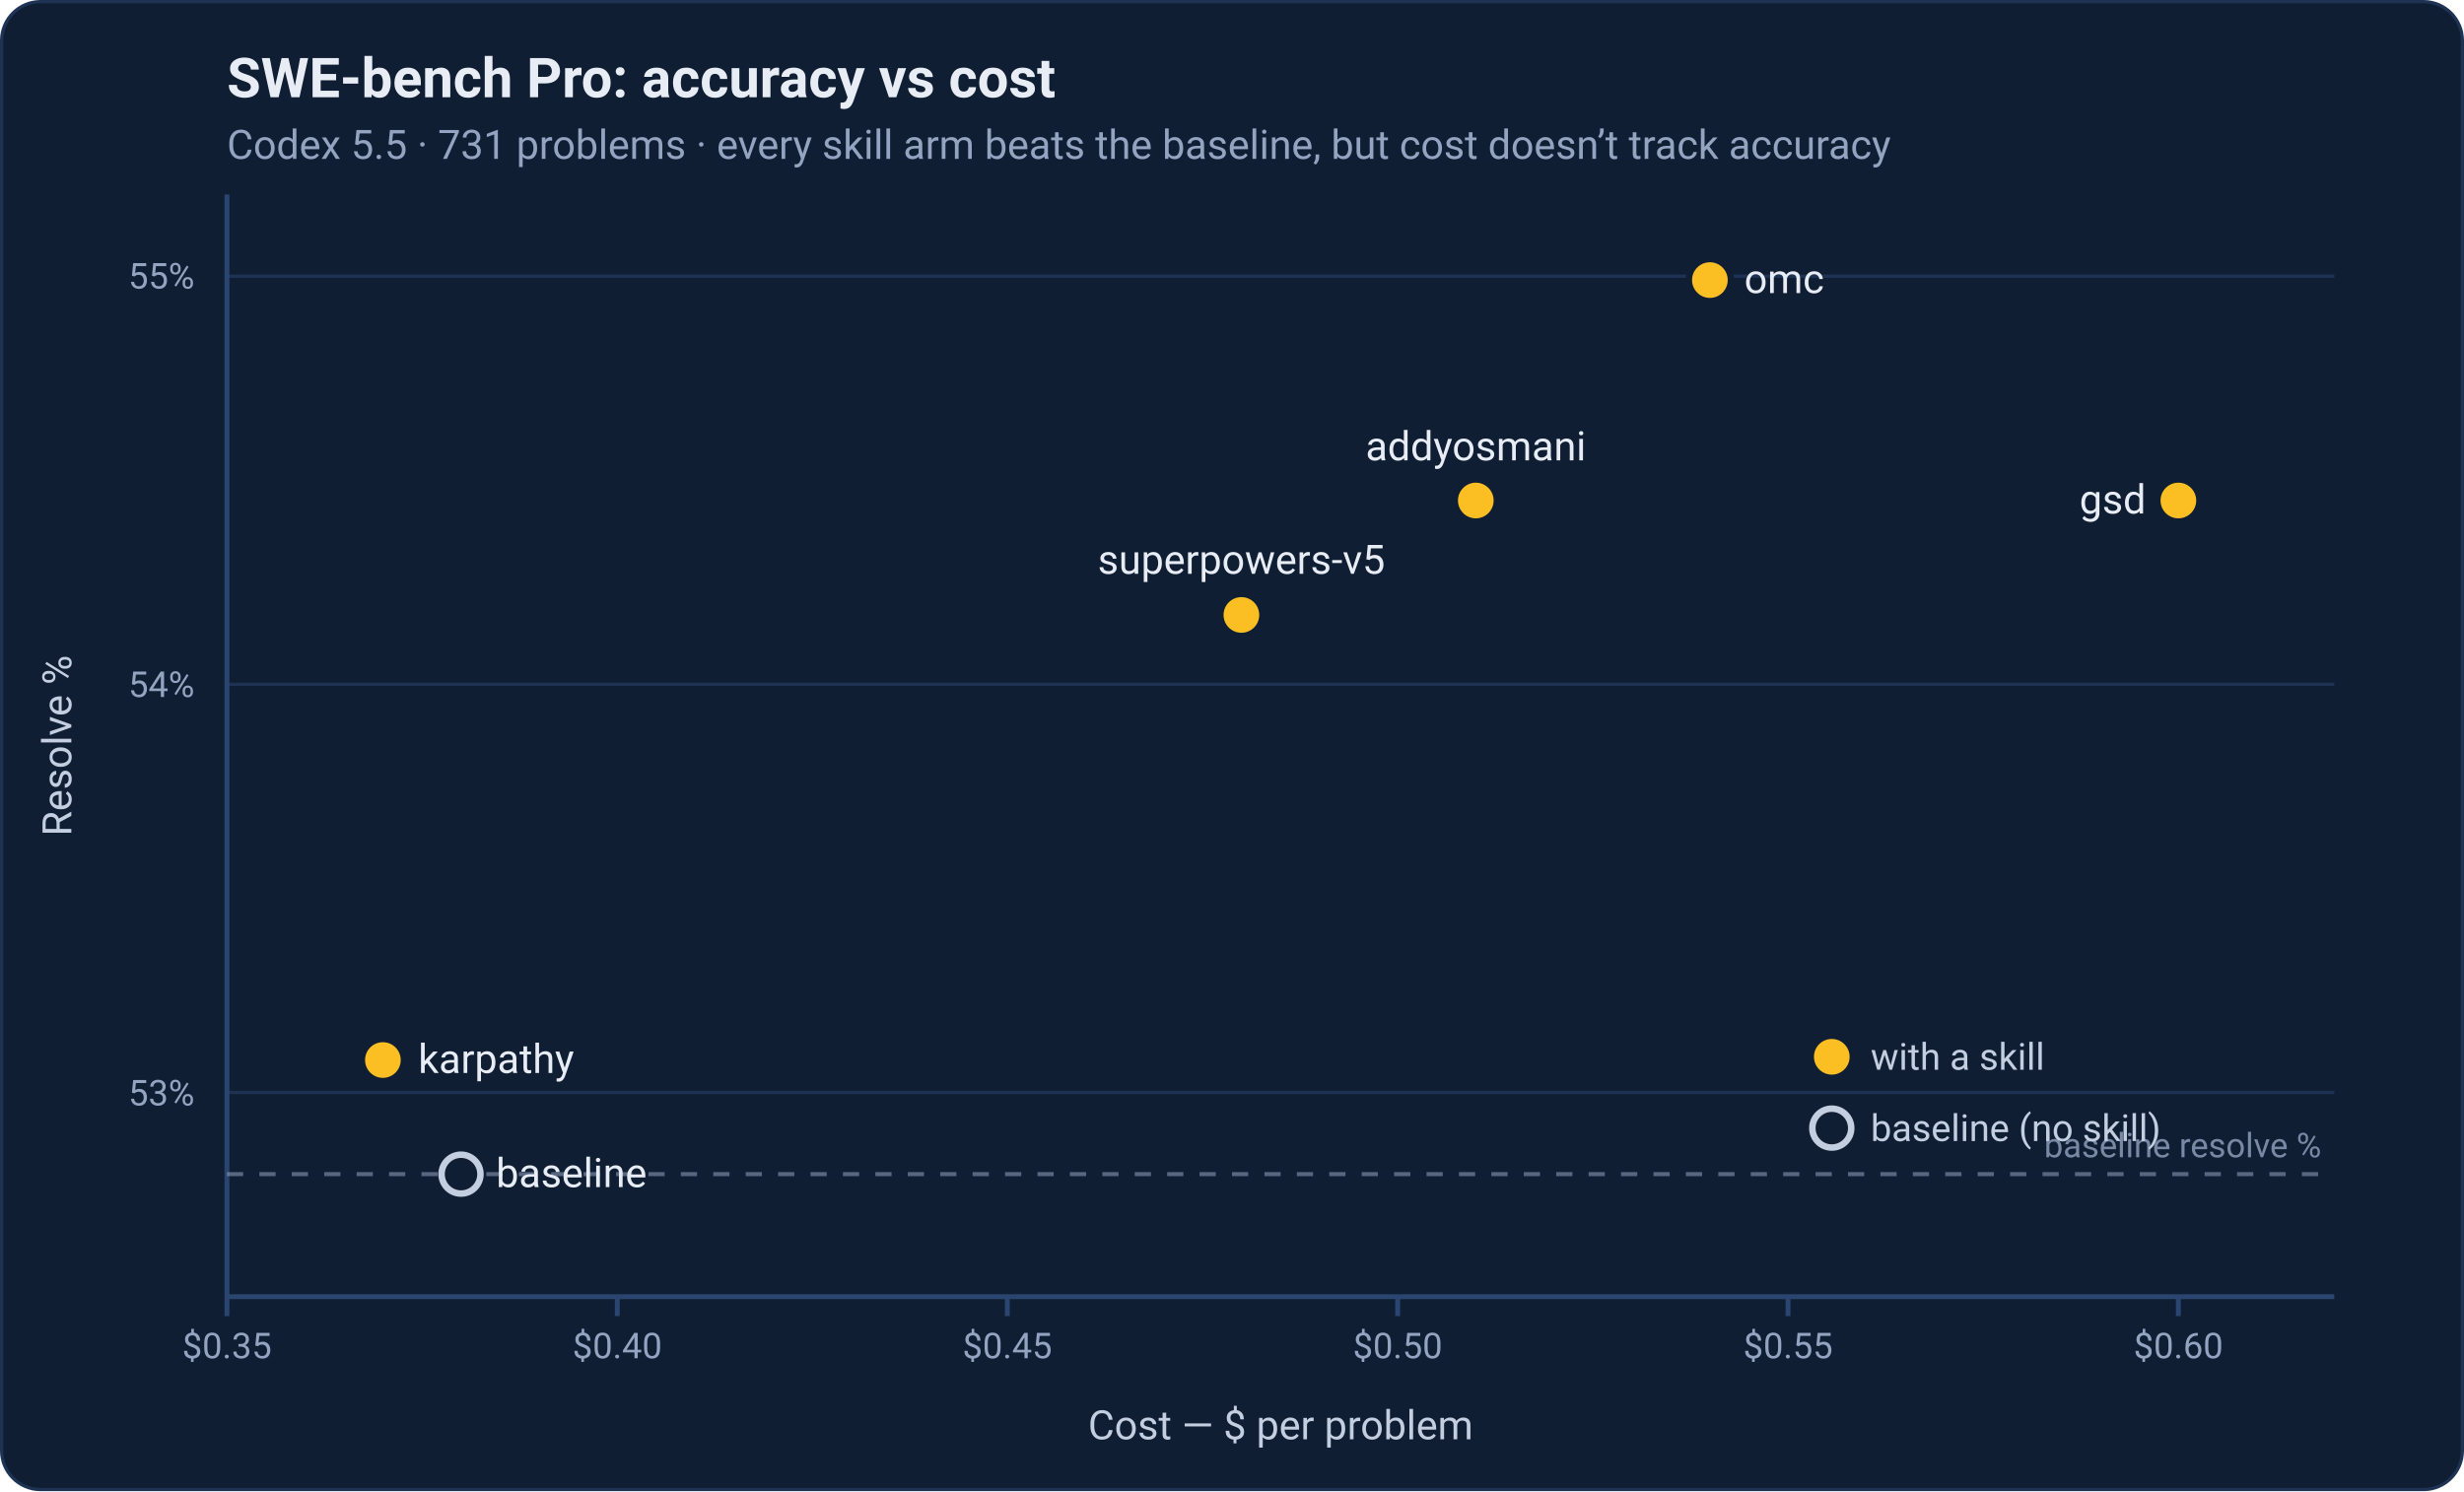
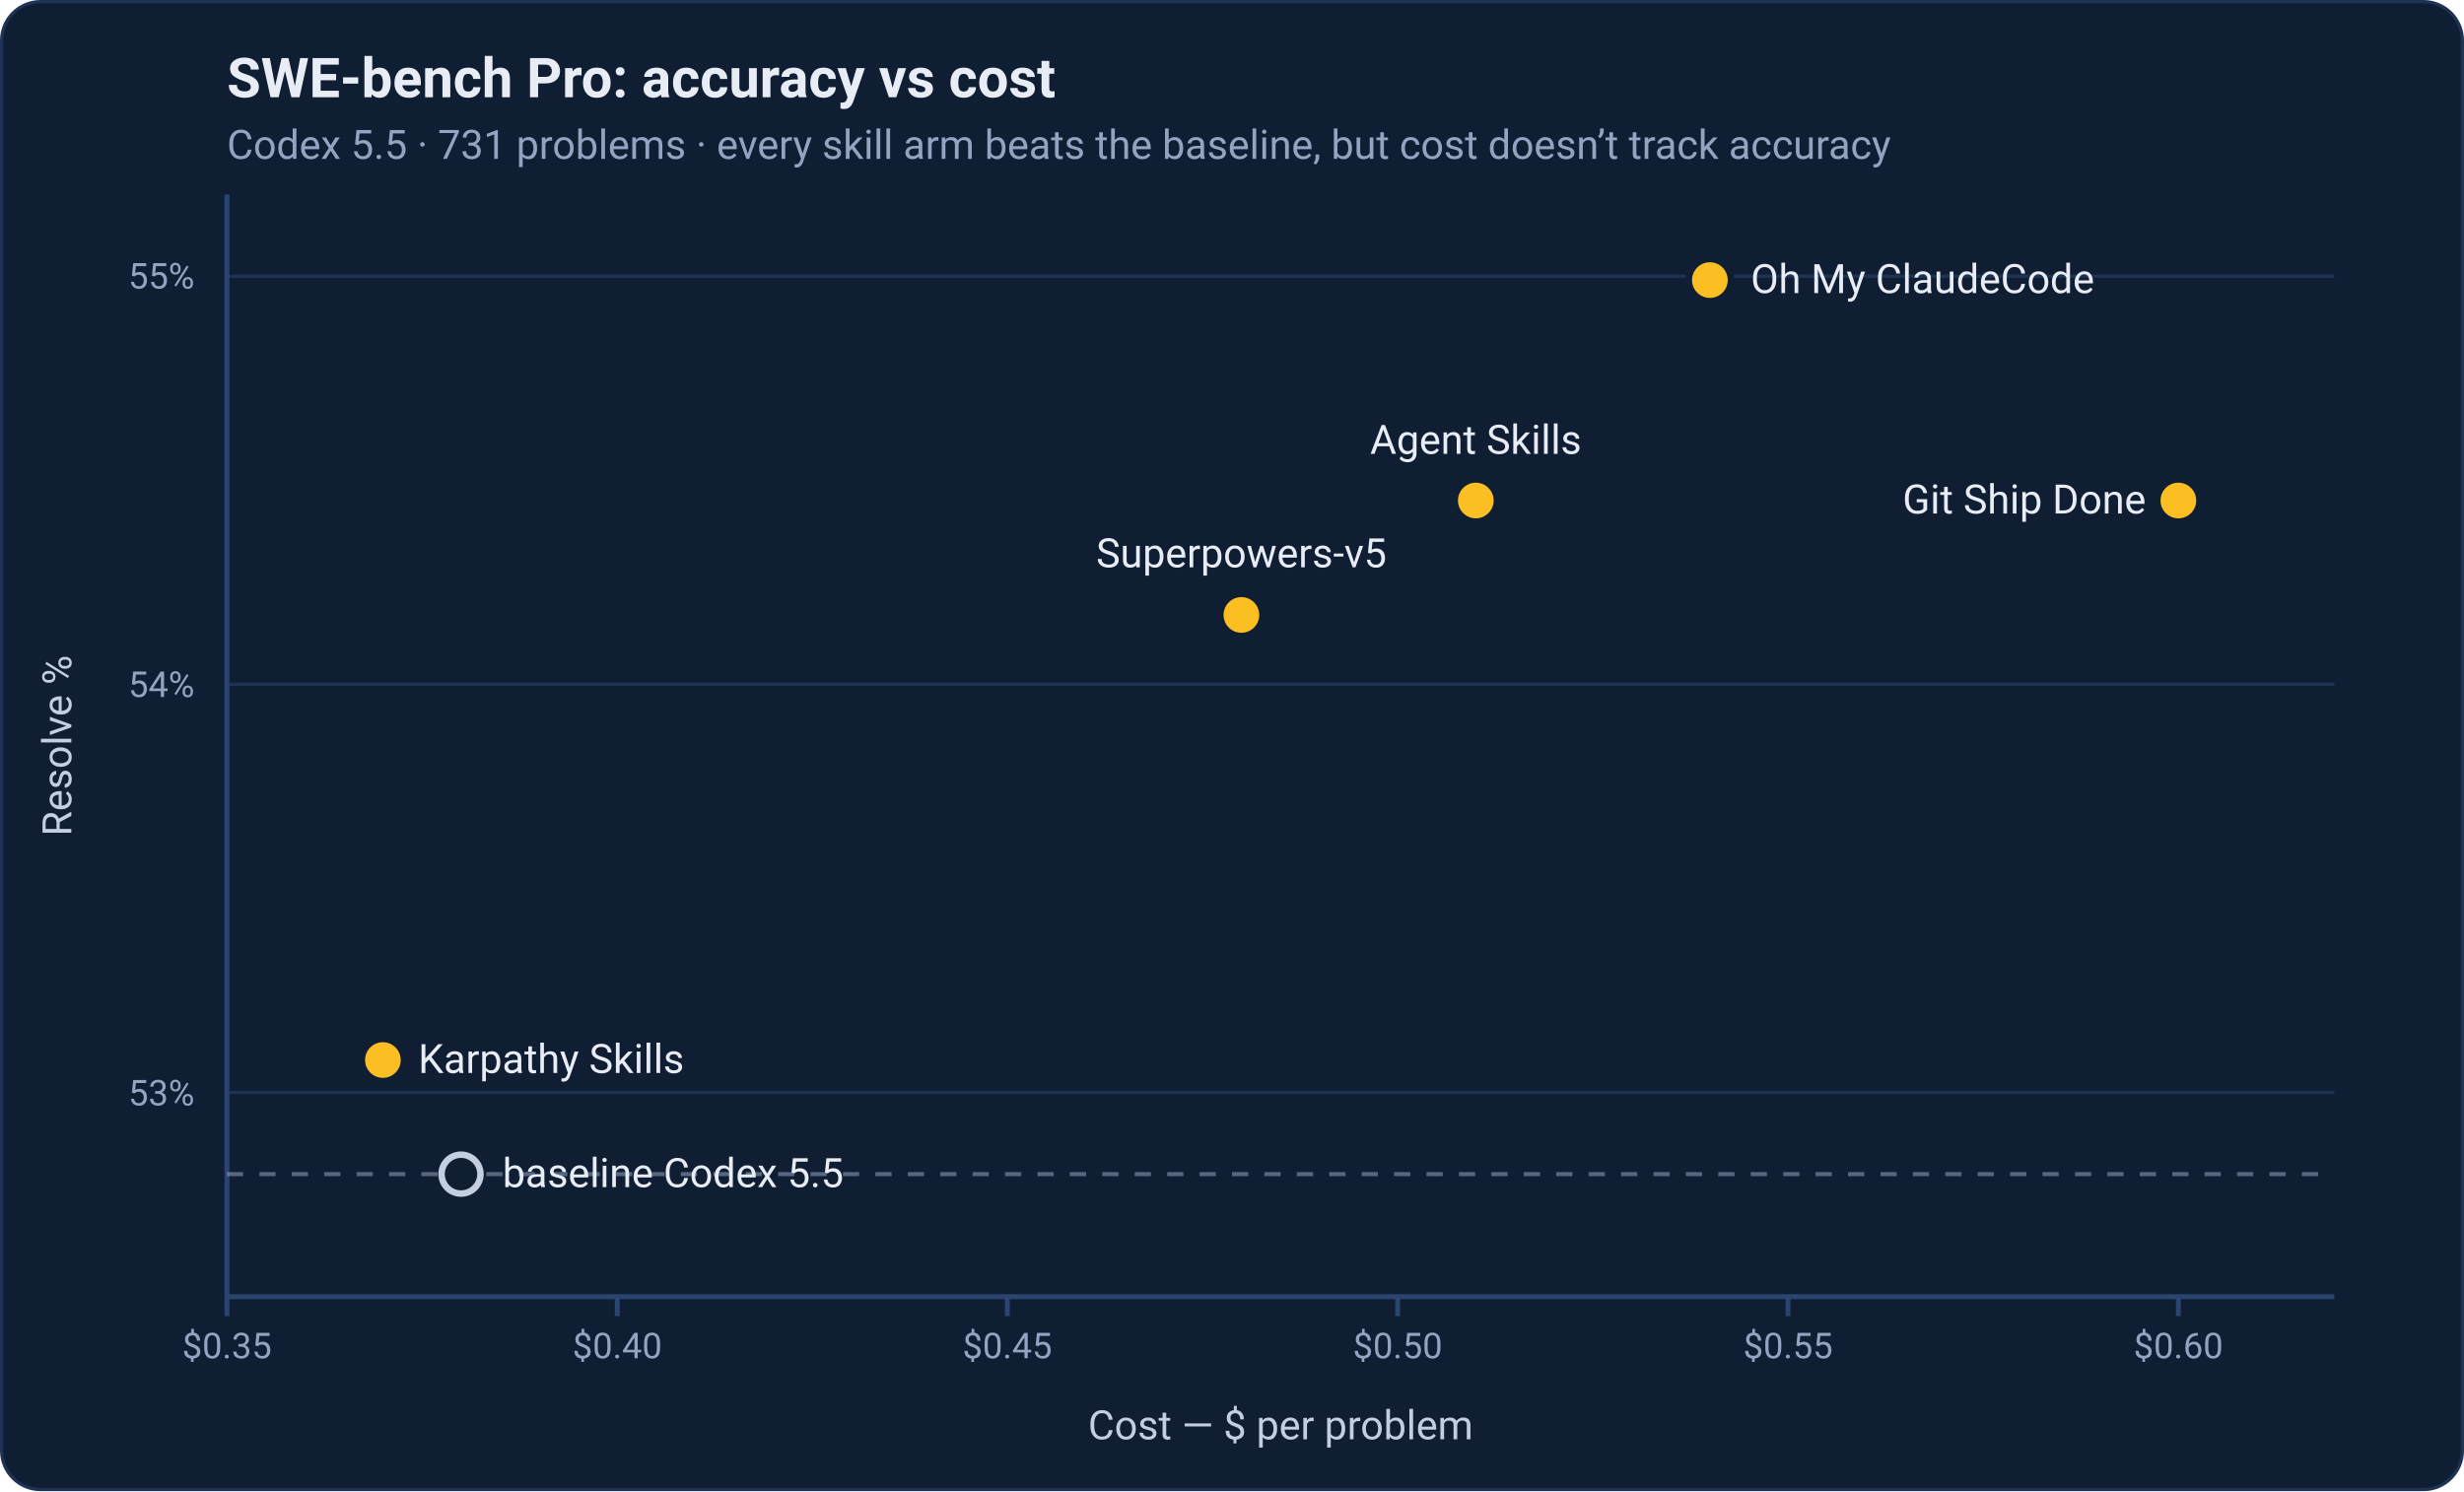
<svg xmlns="http://www.w3.org/2000/svg" viewBox="0 0 760 460" width="760" height="460" font-family="system-ui, -apple-system, Segoe UI, Roboto, sans-serif" role="img" aria-label="Scatter plot of SWE-bench Pro resolve rate versus cost per problem. All five skill arms and the baseline cluster between 52.8 and 55.0 percent. Higher cost does not buy higher accuracy: karpathy at 0.37 dollars beats the baseline at 0.38 dollars, while gsd at 0.60 dollars is the most expensive yet not the most accurate. omc is the most accurate at 55.0 percent and 0.54 dollars.">
  <rect x="0.5" y="0.5" width="759" height="459" rx="12" fill="#101e33" stroke="#1e3354" />
  <text x="70" y="30" fill="#e8edf5" font-size="17" font-weight="700">SWE-bench Pro: accuracy vs cost</text>
  <text x="70" y="49" fill="#94a3c0" font-size="12.5">Codex 5.5 · 731 problems · every skill arm beats the baseline, but cost doesn’t track accuracy</text>
  <g stroke="#1e3354" stroke-width="1">
    <line x1="70" y1="85.2" x2="720" y2="85.2" />
    <line x1="70" y1="211.1" x2="720" y2="211.1" />
    <line x1="70" y1="337.0" x2="720" y2="337.0" />
  </g>
  <g fill="#94a3c0" font-size="11" text-anchor="end">
    <text x="60" y="89">55%</text>
    <text x="60" y="215">54%</text>
    <text x="60" y="341">53%</text>
  </g>
  <g stroke="#2a4570" stroke-width="1.5">
    <line x1="70" y1="60" x2="70" y2="400" />
    <line x1="70" y1="400" x2="720" y2="400" />
  </g>
  <g stroke="#2a4570" stroke-width="1.5">
    <line x1="70" y1="400" x2="70" y2="406" />
    <line x1="190.4" y1="400" x2="190.4" y2="406" />
    <line x1="310.7" y1="400" x2="310.7" y2="406" />
    <line x1="431.1" y1="400" x2="431.1" y2="406" />
    <line x1="551.5" y1="400" x2="551.5" y2="406" />
    <line x1="671.9" y1="400" x2="671.9" y2="406" />
  </g>
  <g fill="#94a3c0" font-size="11" text-anchor="middle">
    <text x="70" y="419">$0.35</text>
    <text x="190.4" y="419">$0.40</text>
    <text x="310.7" y="419">$0.45</text>
    <text x="431.1" y="419">$0.50</text>
    <text x="551.5" y="419">$0.55</text>
    <text x="671.9" y="419">$0.60</text>
  </g>
  <text x="395" y="444" fill="#c3cee0" font-size="12.5" text-anchor="middle">Cost — $ per problem</text>
  <text x="22" y="230" fill="#c3cee0" font-size="12.5" text-anchor="middle" transform="rotate(-90 22 230)">Resolve %</text>
  <line x1="70" y1="362.2" x2="720" y2="362.2" stroke="#94a3c0" stroke-width="1.25" stroke-dasharray="5 5" opacity="0.55" />
-   <text x="716" y="357" fill="#94a3c0" font-size="10.5" text-anchor="end" opacity="0.8">baseline resolve %</text>
  <g stroke="#101e33" stroke-width="2">
    <circle cx="527.4" cy="86.4" r="6.5" fill="#fbbf24" />
    <circle cx="671.9" cy="154.4" r="6.5" fill="#fbbf24" />
    <circle cx="455.2" cy="154.4" r="6.5" fill="#fbbf24" />
    <circle cx="382.9" cy="189.7" r="6.5" fill="#fbbf24" />
    <circle cx="118.1" cy="327.0" r="6.5" fill="#fbbf24" />
  </g>
  <circle cx="142.2" cy="362.2" r="6" fill="#101e33" stroke="#c3cee0" stroke-width="2" />
  <g fill="#e8edf5" font-size="12.5">
-     <text x="538" y="90.4">omc</text>
-     <text x="661.9" y="158.4" text-anchor="end">gsd</text>
-     <text x="455.2" y="142" text-anchor="middle">addyosmani</text>
-     <text x="382.9" y="177" text-anchor="middle">superpowers-v5</text>
-     <text x="129" y="331">karpathy</text>
-     <text x="153" y="366.2">baseline</text>
-   </g>
-   <g font-size="11.5">
-     <circle cx="565" cy="326" r="6.5" fill="#fbbf24" stroke="#101e33" stroke-width="2" />
-     <text x="577" y="330" fill="#c3cee0">with a skill</text>
-     <circle cx="565" cy="348" r="6" fill="#101e33" stroke="#c3cee0" stroke-width="2" />
-     <text x="577" y="352" fill="#c3cee0">baseline (no skill)</text>
+     <text x="540" y="90.4">Oh My ClaudeCode</text>
+     <text x="661.9" y="158.4" text-anchor="end">Git Ship Done</text>
+     <text x="455.2" y="140" text-anchor="middle">Agent Skills</text>
+     <text x="382.9" y="175" text-anchor="middle">Superpowers-v5</text>
+     <text x="129" y="331">Karpathy Skills</text>
+     <text x="155" y="366.2">baseline Codex 5.5</text>
  </g>
</svg>
